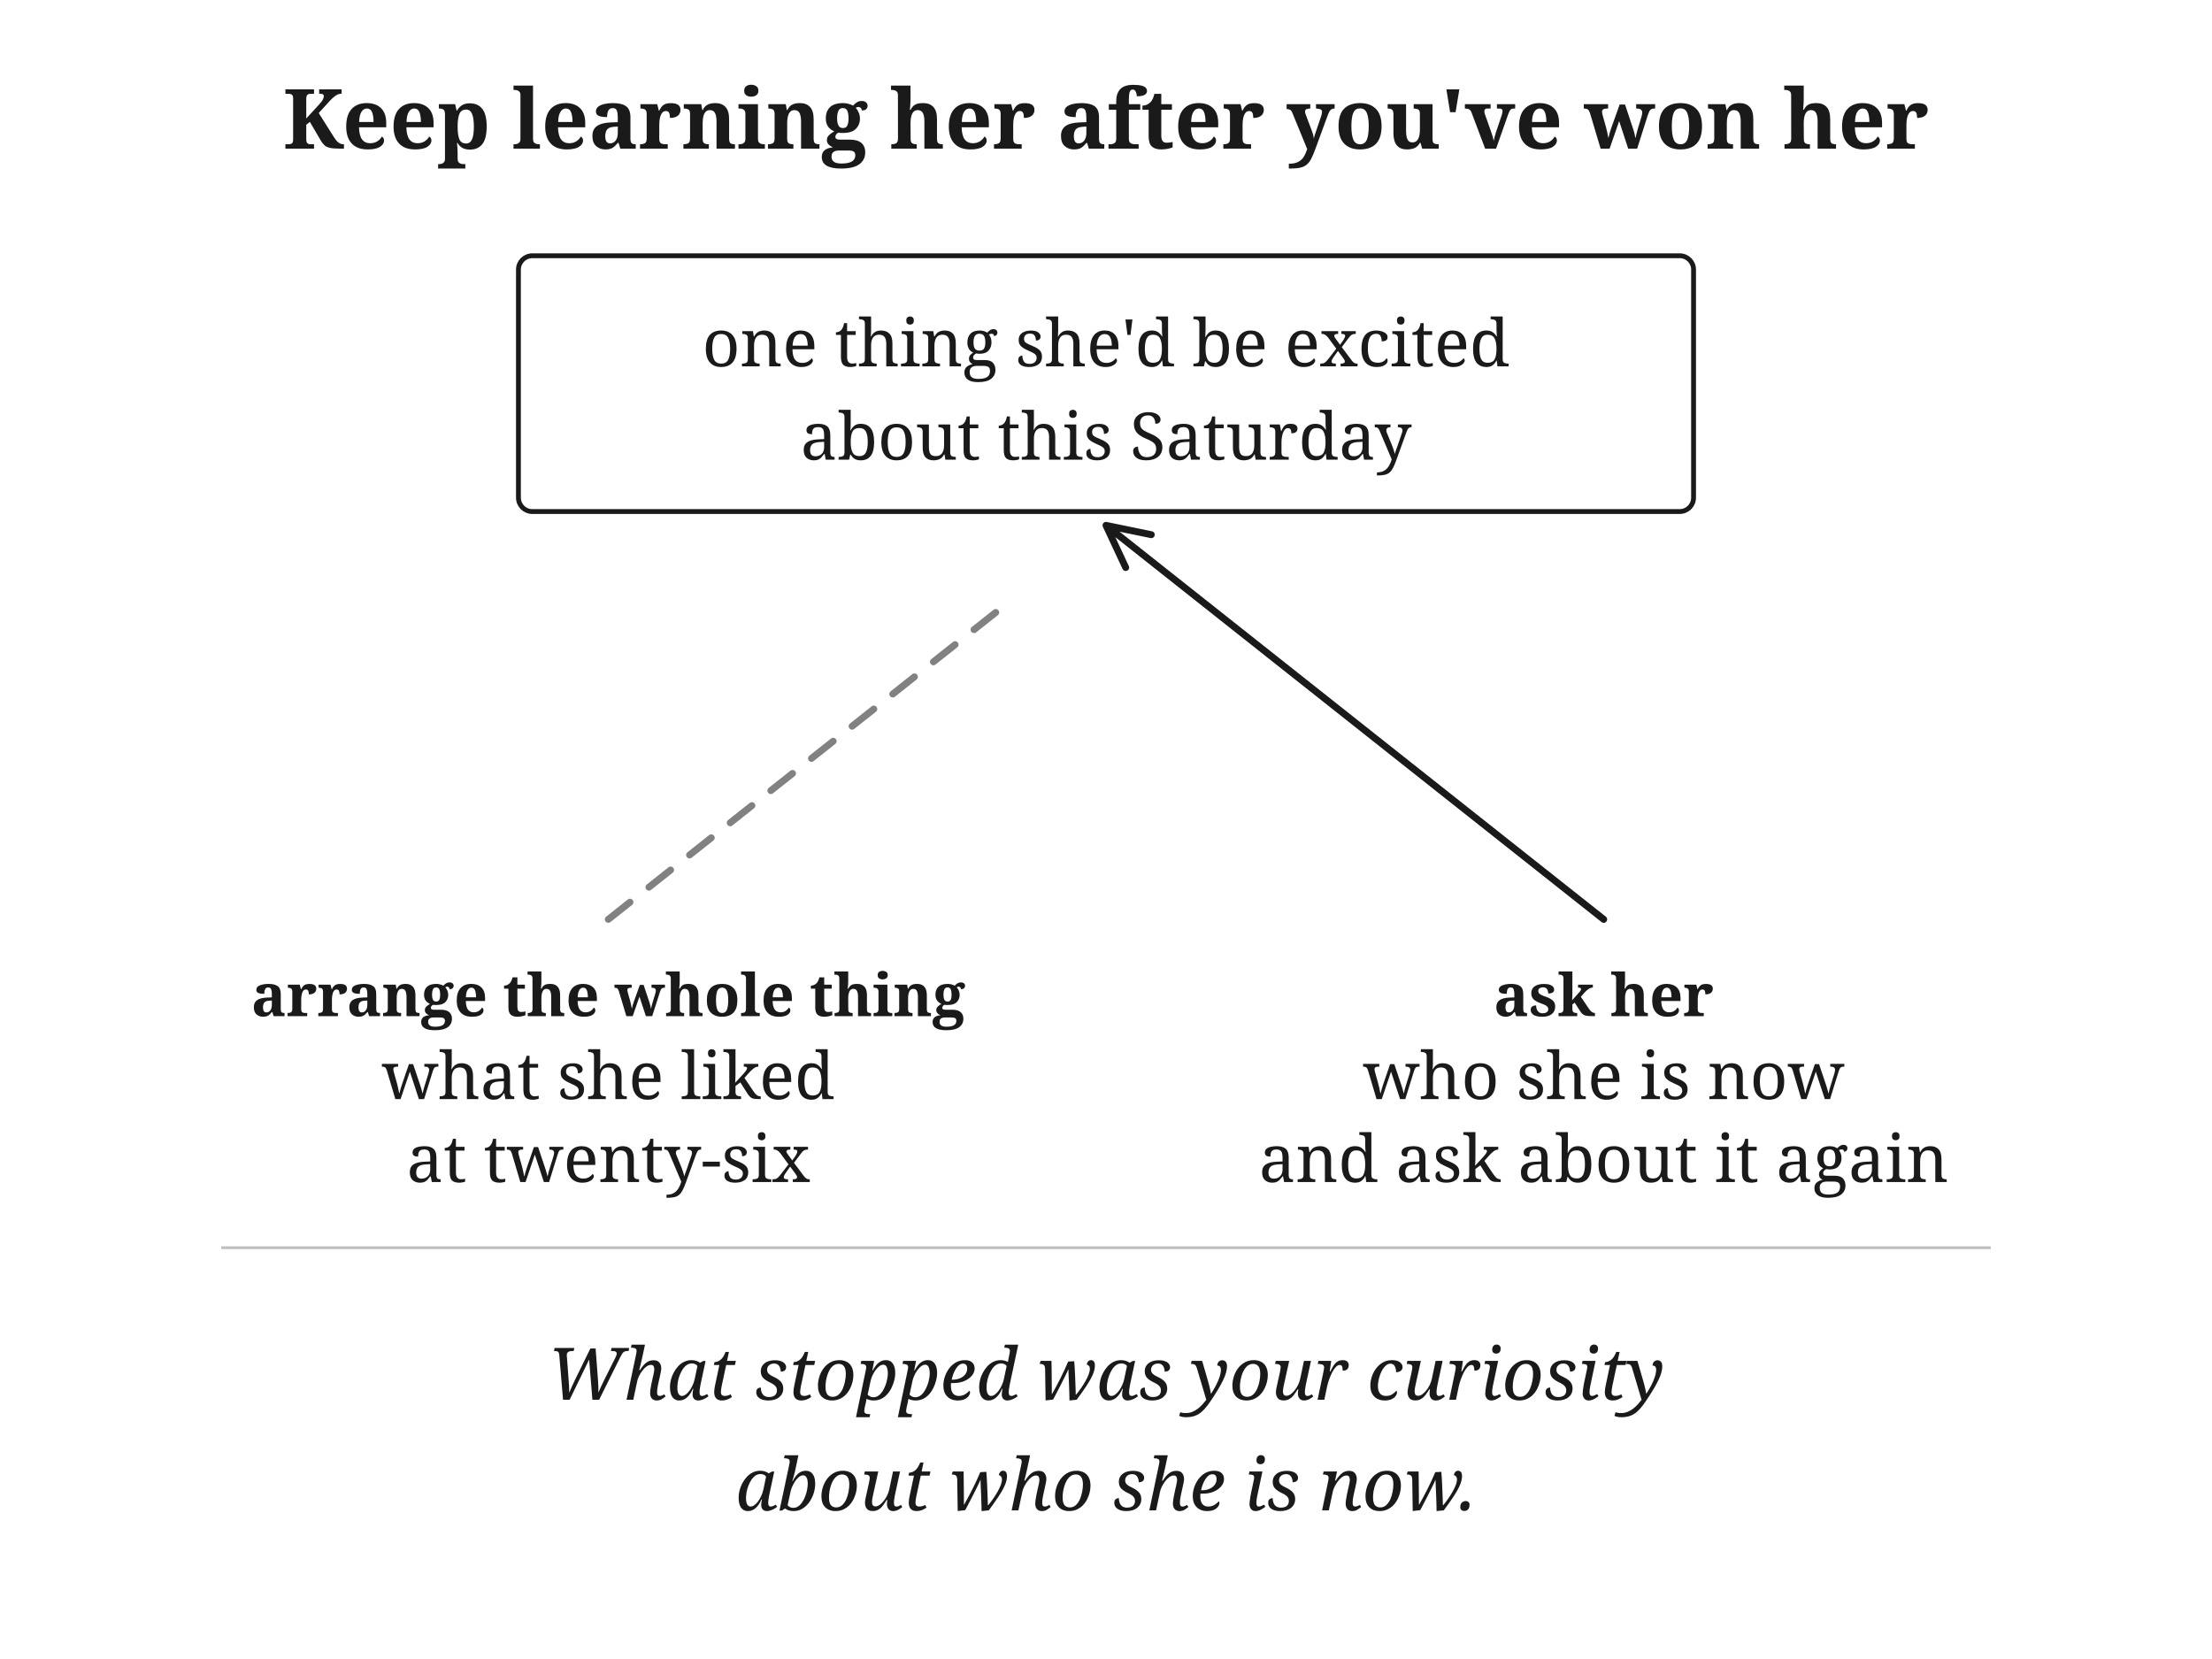
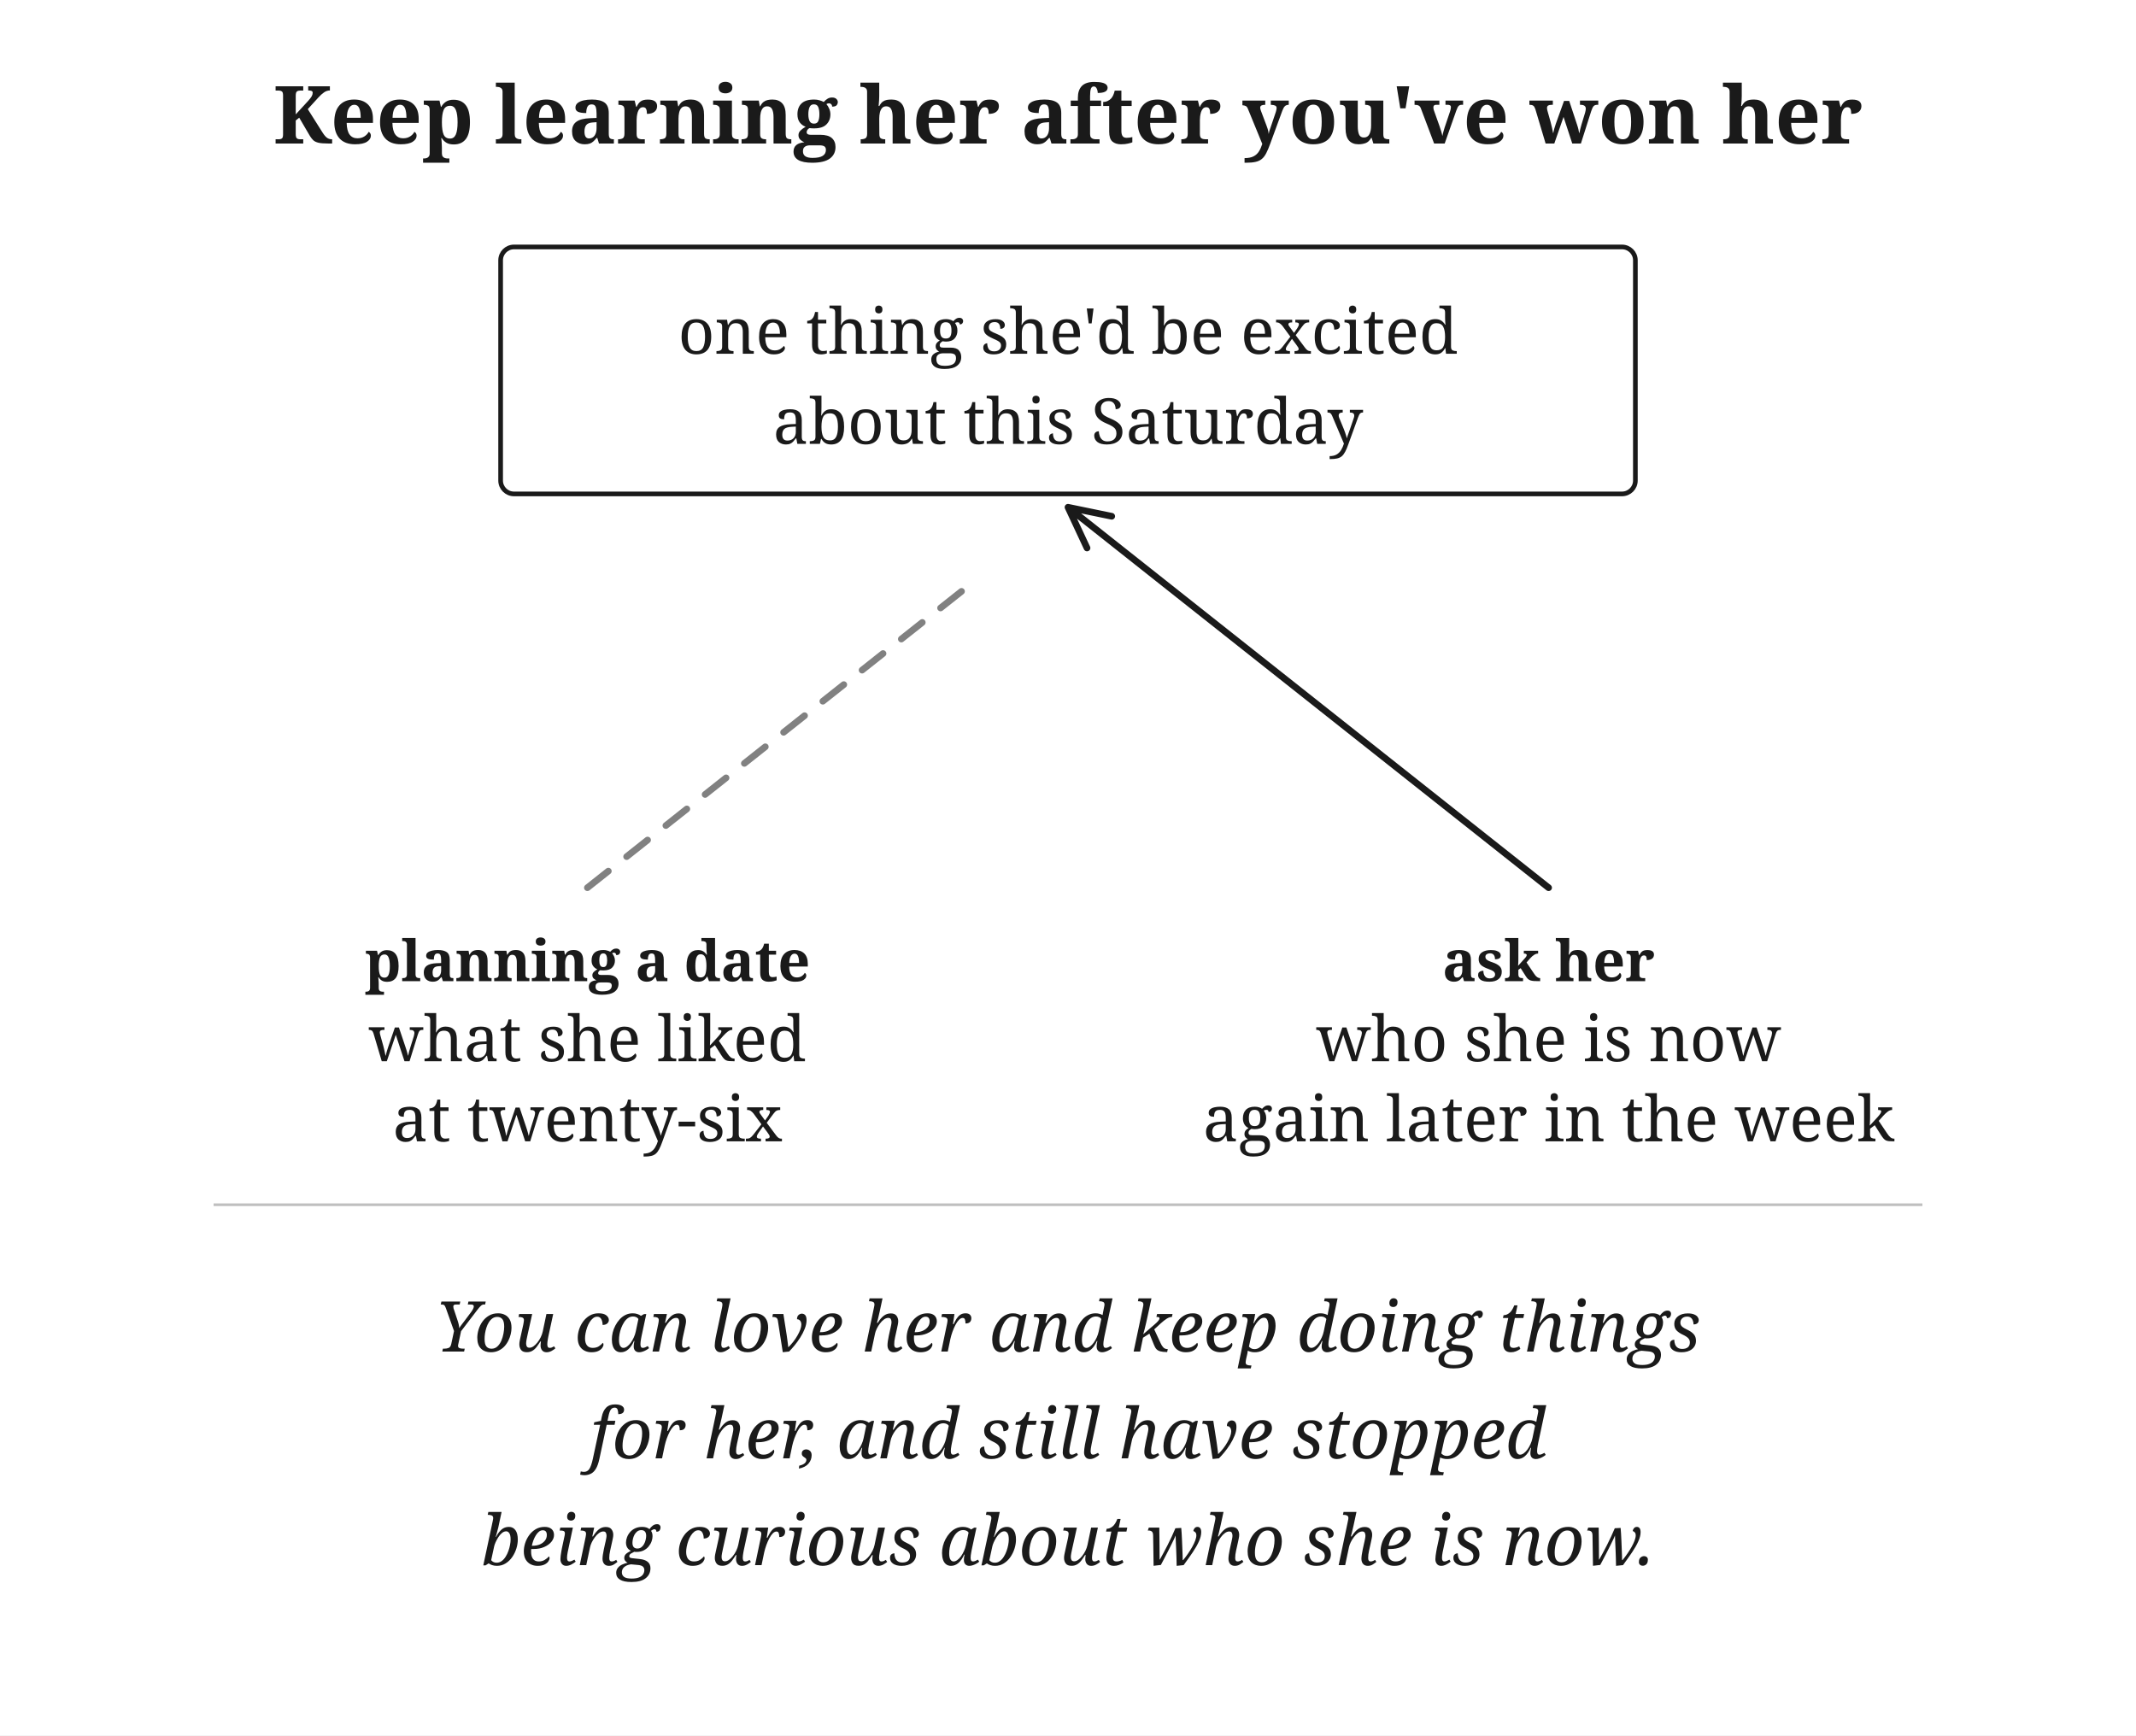
- <svg xmlns="http://www.w3.org/2000/svg" viewBox="0 0 640 480" style="color:#1a1a1a" role="img" aria-label="Keep learning her after you've won her">
+ <svg xmlns="http://www.w3.org/2000/svg" viewBox="0 0 640 520" style="color:#1a1a1a" role="img" aria-label="Keep learning her after you've won her">
  <style>
.ttl{font:600 24px Georgia,serif;text-anchor:middle}
.lbl{font:600 17px Georgia,serif;text-anchor:middle}
.txt{font:19px Georgia,serif;text-anchor:middle}
.cap{font:italic 21px Georgia,serif;text-anchor:middle}
.ln{fill:none;stroke:currentColor;stroke-width:2;stroke-linecap:round;stroke-linejoin:round}
.rule{fill:none;stroke:currentColor;stroke-width:.8;opacity:.28}
</style>
-   <rect width="640" height="480" fill="#fff" />
+   <rect width="640" height="520" fill="#fff" />
  <text class="ttl" fill="currentColor" x="320" y="43">Keep learning her after you've won her</text>
  <rect x="150" y="74" width="340" height="74" rx="4" fill="#fff" stroke="currentColor" stroke-width="1.4" />
  <text class="txt" fill="currentColor" x="320" y="106">one thing she'd be excited</text>
  <text class="txt" fill="currentColor" x="320" y="133">about this Saturday</text>
  <path class="ln" stroke-dasharray="8 7" opacity=".55" d="M176 266L288.1 177.2" />
  <path class="ln" d="M464 266L320 152M333.1 154.7L320 152L325.7 164.2" />
-   <text class="lbl" fill="currentColor" x="176" y="294">arrange the whole thing</text>
+   <text class="lbl" fill="currentColor" x="176" y="294">planning a date</text>
  <text class="txt" fill="currentColor" x="176" y="318">what she liked</text>
  <text class="txt" fill="currentColor" x="176" y="342">at twenty-six</text>
  <text class="lbl" fill="currentColor" x="464" y="294">ask her</text>
  <text class="txt" fill="currentColor" x="464" y="318">who she is now</text>
-   <text class="txt" fill="currentColor" x="464" y="342">and ask about it again</text>
+   <text class="txt" fill="currentColor" x="464" y="342">again later in the week</text>
  <path class="rule" d="M64 361H576" />
-   <text class="cap" fill="currentColor" x="320" y="405">What stopped was your curiosity</text>
-   <text class="cap" fill="currentColor" x="320" y="437">about who she is now.</text>
+   <text class="cap" fill="currentColor" x="320" y="405">You can love her and keep doing things</text>
+   <text class="cap" fill="currentColor" x="320" y="437">for her, and still have stopped</text>
+   <text class="cap" fill="currentColor" x="320" y="469">being curious about who she is now.</text>
</svg>
